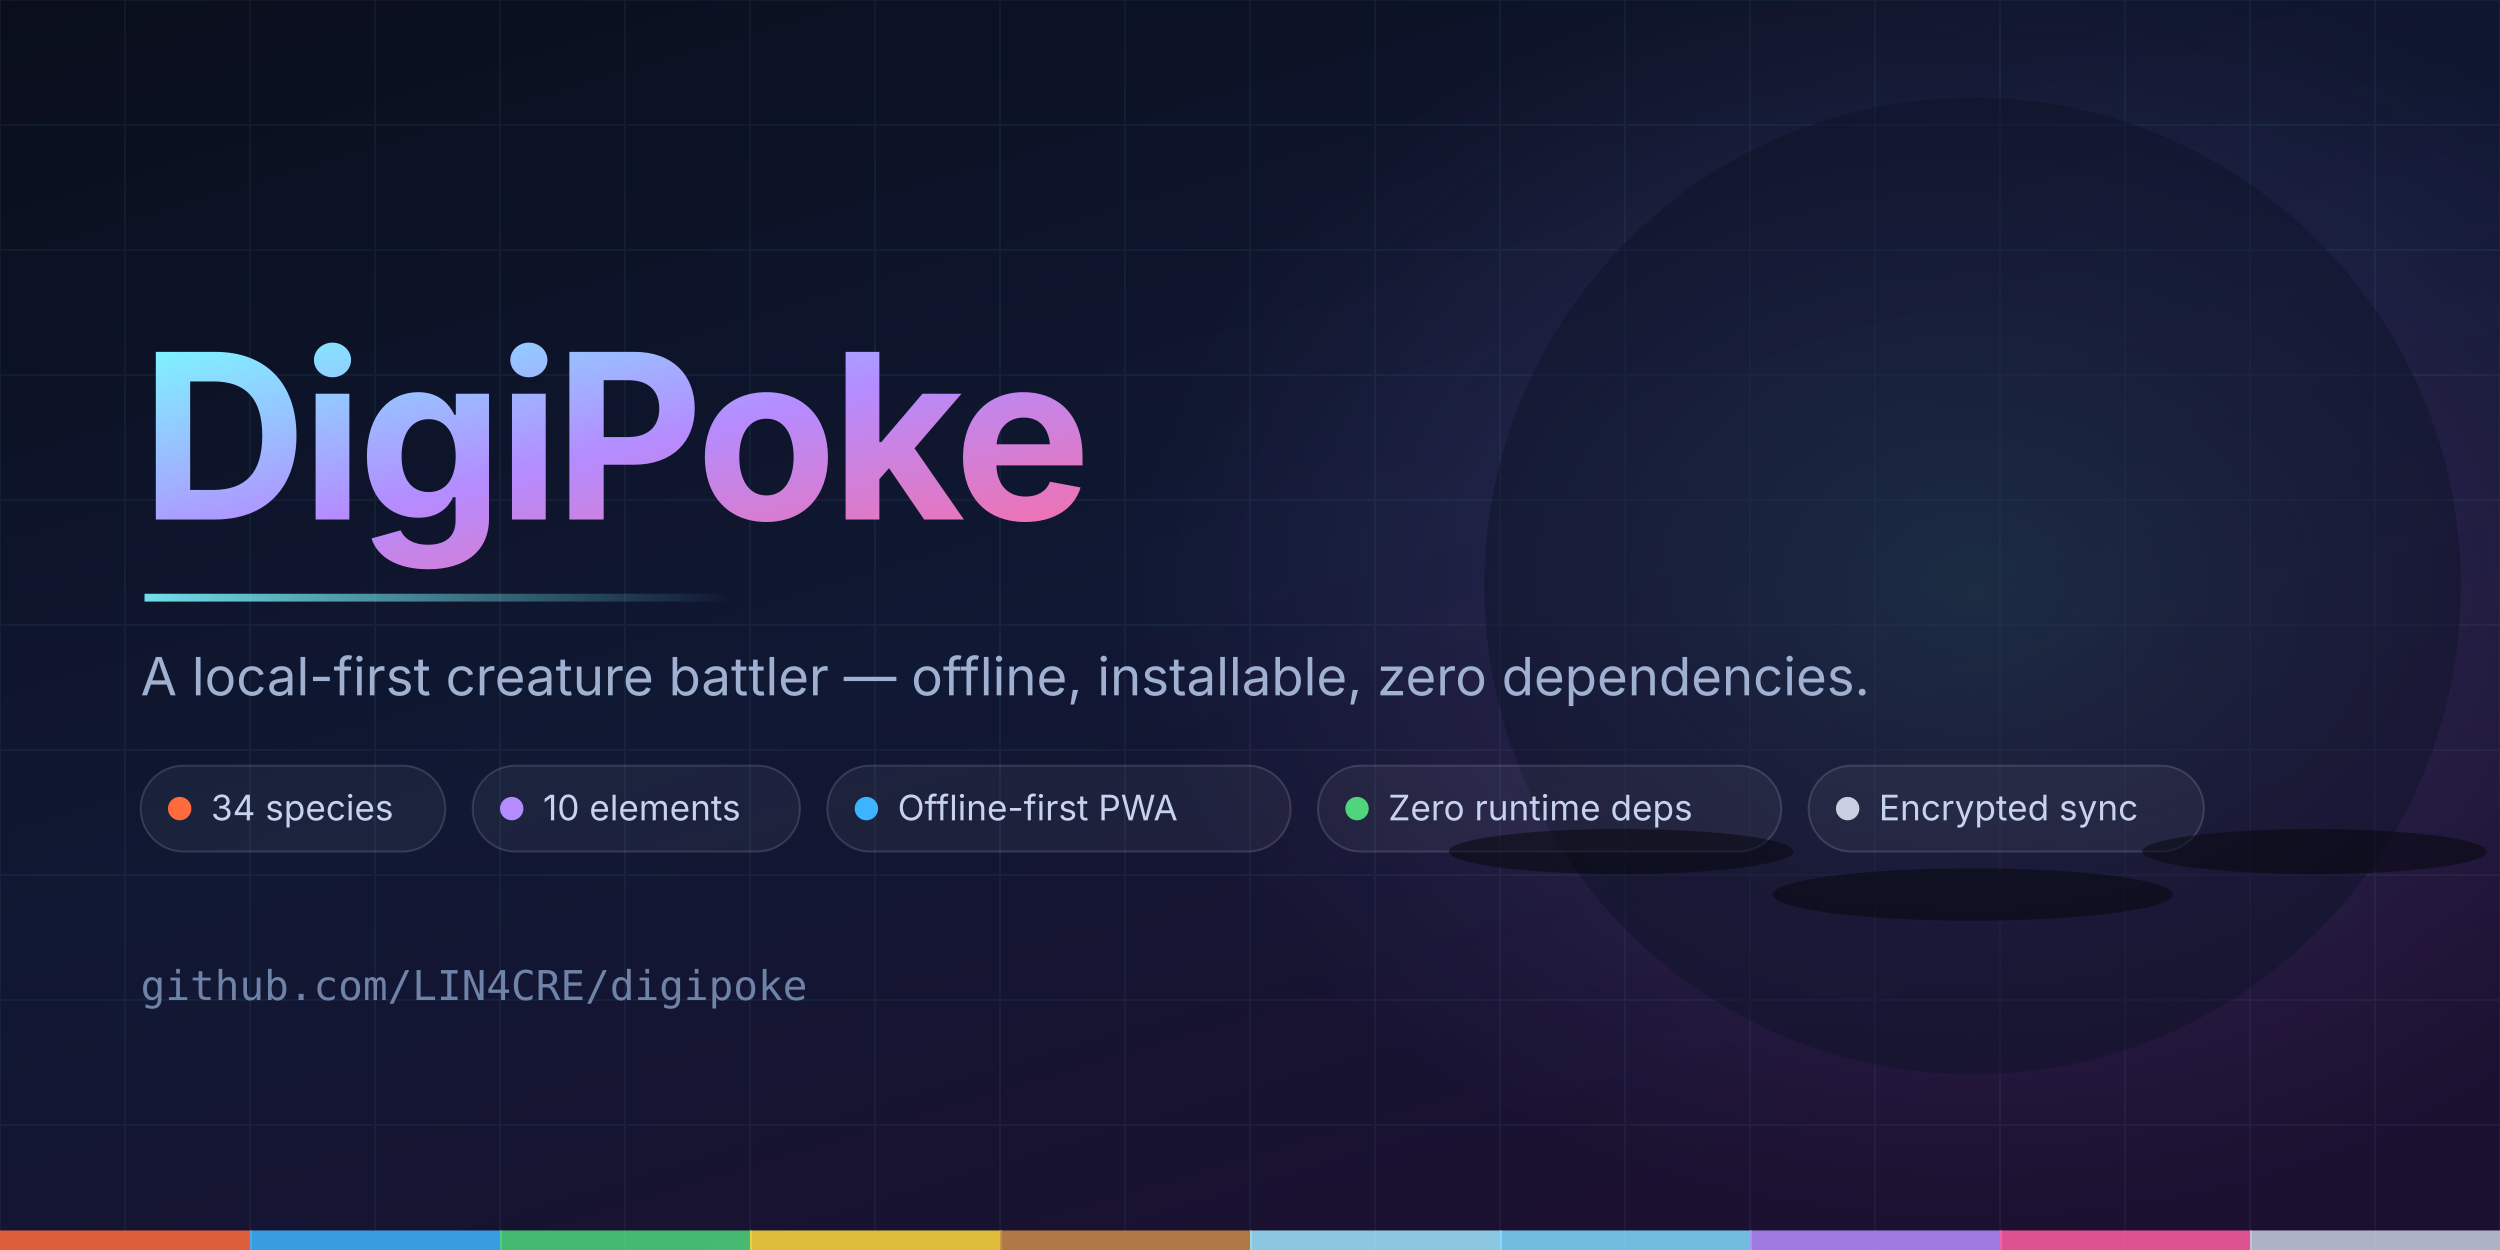
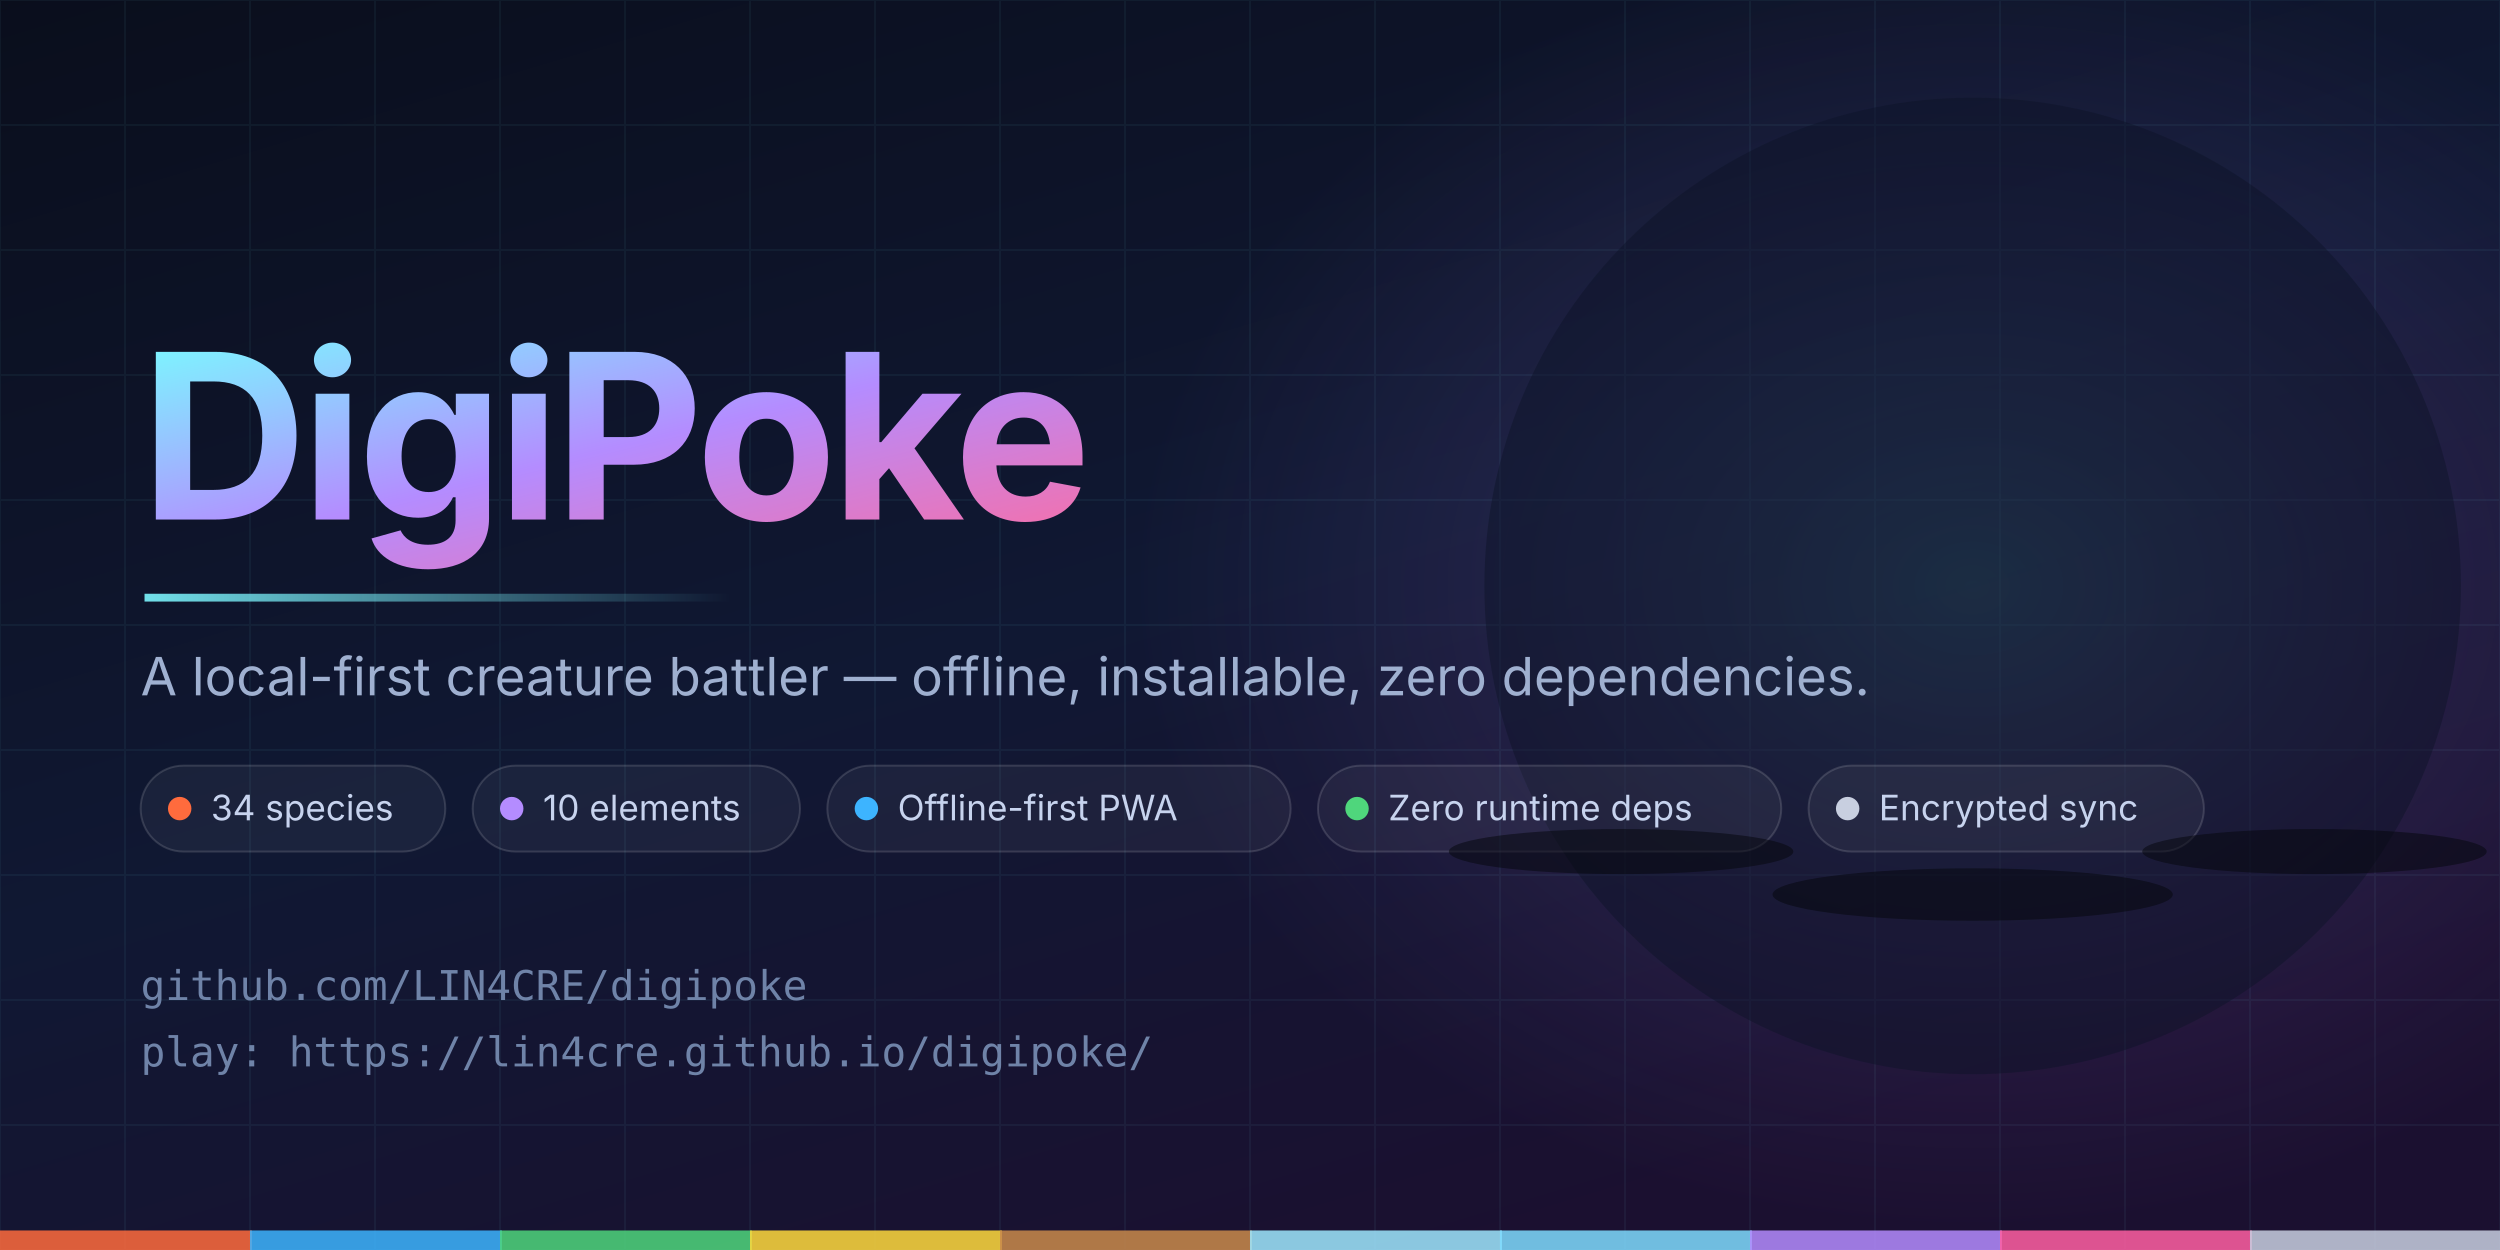
<svg xmlns="http://www.w3.org/2000/svg" width="1280" height="640" viewBox="0 0 1280 640" role="img" aria-label="DigiPoke — a local-first creature-collecting battler PWA">
  <defs>
    <linearGradient id="bg" x1="0" y1="0" x2="0.6" y2="1">
      <stop offset="0%" stop-color="#0a0e1c" />
      <stop offset="55%" stop-color="#101833" />
      <stop offset="100%" stop-color="#1b1030" />
    </linearGradient>
    <radialGradient id="haze" cx="0.5" cy="0.5" r="0.5">
      <stop offset="0%" stop-color="#7cf6ff" stop-opacity="0.20" />
      <stop offset="60%" stop-color="#b48cff" stop-opacity="0.08" />
      <stop offset="100%" stop-color="#b48cff" stop-opacity="0" />
    </radialGradient>
    <linearGradient id="title" x1="0" y1="0" x2="1" y2="1">
      <stop offset="0%" stop-color="#7cf6ff" />
      <stop offset="48%" stop-color="#b48cff" />
      <stop offset="100%" stop-color="#ff6b9d" />
    </linearGradient>
    <linearGradient id="rule" x1="0" y1="0" x2="1" y2="0">
      <stop offset="0%" stop-color="#7cf6ff" stop-opacity="0.9" />
      <stop offset="100%" stop-color="#7cf6ff" stop-opacity="0" />
    </linearGradient>
  </defs>
  <rect width="1280" height="640" fill="url(#bg)" />
  <path d="M0 0V640 M64 0V640 M128 0V640 M192 0V640 M256 0V640 M320 0V640 M384 0V640 M448 0V640 M512 0V640 M576 0V640 M640 0V640 M704 0V640 M768 0V640 M832 0V640 M896 0V640 M960 0V640 M1024 0V640 M1088 0V640 M1152 0V640 M1216 0V640 M1280 0V640 M0 0H1280 M0 64H1280 M0 128H1280 M0 192H1280 M0 256H1280 M0 320H1280 M0 384H1280 M0 448H1280 M0 512H1280 M0 576H1280 M0 640H1280" stroke="#7cf6ff" stroke-opacity="0.05" stroke-width="1" fill="none" />
  <ellipse cx="1010" cy="300" rx="430" ry="330" fill="url(#haze)" />
  <circle cx="1010" cy="300" r="250" fill="#0b1226" opacity="0.45" />
  <text x="72" y="266" font-family="Inter, 'Segoe UI', Helvetica, Arial, sans-serif" font-size="118" font-weight="700" letter-spacing="-3" fill="url(#title)">DigiPoke</text>
  <rect x="74" y="304" width="300" height="4" fill="url(#rule)" />
  <text x="72" y="356" font-family="Inter, 'Segoe UI', Helvetica, Arial, sans-serif" font-size="27" fill="#9fb0d0">A local-first creature battler — offline, installable, zero dependencies.</text>
  <g transform="translate(72 392)">
    <rect width="156" height="44" rx="22" fill="#ffffff" fill-opacity="0.05" stroke="#ffffff" stroke-opacity="0.14" />
    <circle cx="20" cy="22" r="6" fill="#ff6b3d" />
    <text x="36" y="28" fill="#c7d3ee" font-family="Inter, Segoe UI, Helvetica, Arial, sans-serif" font-size="18">34 species</text>
  </g>
  <g transform="translate(242 392)">
    <rect width="167.6" height="44" rx="22" fill="#ffffff" fill-opacity="0.05" stroke="#ffffff" stroke-opacity="0.14" />
    <circle cx="20" cy="22" r="6" fill="#b48cff" />
    <text x="36" y="28" fill="#c7d3ee" font-family="Inter, Segoe UI, Helvetica, Arial, sans-serif" font-size="18">10 elements</text>
  </g>
  <g transform="translate(423.6 392)">
    <rect width="237.2" height="44" rx="22" fill="#ffffff" fill-opacity="0.05" stroke="#ffffff" stroke-opacity="0.14" />
    <circle cx="20" cy="22" r="6" fill="#3db4ff" />
    <text x="36" y="28" fill="#c7d3ee" font-family="Inter, Segoe UI, Helvetica, Arial, sans-serif" font-size="18">Offline-first PWA</text>
  </g>
  <g transform="translate(674.8 392)">
    <rect width="237.2" height="44" rx="22" fill="#ffffff" fill-opacity="0.05" stroke="#ffffff" stroke-opacity="0.14" />
    <circle cx="20" cy="22" r="6" fill="#4fd67c" />
    <text x="36" y="28" fill="#c7d3ee" font-family="Inter, Segoe UI, Helvetica, Arial, sans-serif" font-size="18">Zero runtime deps</text>
  </g>
  <g transform="translate(926 392)">
    <rect width="202.4" height="44" rx="22" fill="#ffffff" fill-opacity="0.05" stroke="#ffffff" stroke-opacity="0.14" />
    <circle cx="20" cy="22" r="6" fill="#c8cfe0" />
    <text x="36" y="28" fill="#c7d3ee" font-family="Inter, Segoe UI, Helvetica, Arial, sans-serif" font-size="18">Encrypted sync</text>
  </g>
  <text x="72" y="512" font-family="'JetBrains Mono', 'SFMono-Regular', Consolas, monospace" font-size="21" fill="#6f83a8">github.com/LIN4CRE/digipoke</text>
+   <text x="72" y="546" font-family="'JetBrains Mono', 'SFMono-Regular', Consolas, monospace" font-size="21" fill="#6f83a8">play: https://lin4cre.github.io/digipoke/</text>
  <g>
    <ellipse cx="830" cy="436" rx="88.2" ry="11.55" fill="#05070f" opacity="0.55" />
    <g transform="translate(725 220)">
      <div class="portrait" style="--aura:#ff6b3d">
        <div class="portrait__ring" />
        <div class="portrait__platform" />
        <div class="portrait__art">
          <svg class="sprite sp--idle" width="210" height="210" viewBox="0 0 120 120" role="img" aria-hidden="true">
            <defs>
              <linearGradient id="bodysp1" x1="0.25" y1="0" x2="0.62" y2="1">
                <stop offset="0%" stop-color="#ffa27d" />
                <stop offset="45%" stop-color="#ff7a45" />
                <stop offset="100%" stop-color="#bd5a33" />
              </linearGradient>
              <radialGradient id="bellysp1" cx="0.5" cy="0.34" r="0.72">
                <stop offset="0%" stop-color="#ffe19a" stop-opacity="0.96" />
                <stop offset="70%" stop-color="#ffd166" stop-opacity="0.55" />
                <stop offset="100%" stop-color="#e0b85a" stop-opacity="0.08" />
              </radialGradient>
              <radialGradient id="aurasp1" cx="0.5" cy="0.5" r="0.5">
                <stop offset="0%" stop-color="#ff6b3d" stop-opacity="0.34" />
                <stop offset="62%" stop-color="#ff6b3d" stop-opacity="0.12" />
                <stop offset="100%" stop-color="#ff6b3d" stop-opacity="0" />
              </radialGradient>
              <linearGradient id="sheensp1" x1="0" y1="0" x2="0" y2="1">
                <stop offset="0%" stop-color="#ffffff" stop-opacity="0.42" />
                <stop offset="100%" stop-color="#ffffff" stop-opacity="0" />
              </linearGradient>
            </defs>
            <ellipse class="sp-shadow" cx="60" cy="110" rx="32" ry="6.5" fill="#04070e" opacity="0.34" />
            <circle cx="60" cy="62" r="55" fill="url(#aurasp1)" />
            <g transform="translate(120,0) scale(-1,1)">
              <g class="sp-body">
                <path class="sp-tail" d="M86 70 q15.6 -4.4 26 -22" fill="none" stroke="#ff7a45" stroke-width="9" stroke-linecap="round" />
                <path d="M86 70 q15.6 -4.4 26 -22" fill="none" stroke="#ffd166" stroke-width="4" stroke-linecap="round" opacity="0.55" />
                <rect x="34" y="84" width="14" height="24" rx="7" fill="#db693b" stroke="#914527" stroke-width="1.6" />
                <circle cx="41" cy="106.5" r="5.88" fill="#e1815a" stroke="#914527" stroke-width="1.2" />
                <rect x="50" y="86" width="14" height="22" rx="7" fill="#cc6237" stroke="#874124" stroke-width="1.6" />
                <circle cx="57" cy="106.5" r="5.88" fill="#d47b57" stroke="#874124" stroke-width="1.2" />
                <rect x="68" y="86" width="14" height="22" rx="7" fill="#cc6237" stroke="#874124" stroke-width="1.6" />
                <circle cx="75" cy="106.5" r="5.88" fill="#d47b57" stroke="#874124" stroke-width="1.2" />
                <rect x="82" y="84" width="14" height="24" rx="7" fill="#db693b" stroke="#914527" stroke-width="1.6" />
                <circle cx="89" cy="106.5" r="5.88" fill="#e1815a" stroke="#914527" stroke-width="1.2" />
                <ellipse cx="56" cy="70" rx="36" ry="24" fill="url(#bodysp1)" stroke="#8f4427" stroke-width="2.6" />
                <clipPath id="clipsp1">
                  <circle cx="50" cy="74" r="30" />
                </clipPath>
                <g clip-path="url(#clipsp1)">
                  <path d="M20 80 q30 -12 60 2" stroke="#ffd166" stroke-width="4.5" fill="none" opacity="0.8" stroke-linecap="round" />
                  <path d="M20 92 q30 -12 60 2" stroke="#ffd166" stroke-width="4" fill="none" opacity="0.6" stroke-linecap="round" />
                </g>
                <ellipse cx="58" cy="82" rx="24" ry="12" fill="url(#bellysp1)" />
                <ellipse cx="43.76" cy="59.92" rx="15.12" ry="6.24" fill="url(#sheensp1)" transform="rotate(-24 43.76 59.92)" />
                <ellipse cx="86" cy="50" rx="21" ry="19" fill="url(#bodysp1)" stroke="#8f4427" stroke-width="2.6" />
                <path d="M74 62 q11 9 22 3" stroke="#8f4427" stroke-width="2.2" fill="none" stroke-linecap="round" opacity="0.65" />
                <g class="sp-eyes">
                  <ellipse cx="81.8" cy="46" rx="8" ry="8.8" fill="#ffffff" stroke="#8a4225" stroke-width="1.4" />
                  <ellipse cx="82.8" cy="46.6" rx="5.0" ry="5.8" fill="#bd9b4b" />
                  <ellipse cx="82.8" cy="46.4" rx="2.4" ry="3.2" fill="#141821" />
                  <circle cx="79.9" cy="43.6" r="2.4" fill="#fff" opacity="0.95" />
                  <circle cx="85.2" cy="48.7" r="1.2" fill="#fff" opacity="0.7" />
                  <ellipse cx="98.2" cy="46" rx="8" ry="8.8" fill="#ffffff" stroke="#8a4225" stroke-width="1.4" />
                  <ellipse cx="99.2" cy="46.6" rx="5.0" ry="5.8" fill="#bd9b4b" />
                  <ellipse cx="99.2" cy="46.4" rx="2.4" ry="3.2" fill="#141821" />
                  <circle cx="96.3" cy="43.6" r="2.4" fill="#fff" opacity="0.95" />
                  <circle cx="101.6" cy="48.7" r="1.2" fill="#fff" opacity="0.7" />
                </g>
                <path d="M89.05 60 Q94 65.58 98.95 60" fill="none" stroke="#3a2f38" stroke-width="2.2" stroke-linecap="round" />
              </g>
            </g>
          </svg>
        </div>
      </div>
    </g>
  </g>
  <g>
    <ellipse cx="1010" cy="458" rx="102.48" ry="13.42" fill="#05070f" opacity="0.55" />
    <g transform="translate(888 208)">
      <div class="portrait" style="--aura:#3db4ff">
        <div class="portrait__ring" />
        <div class="portrait__platform" />
        <div class="portrait__art">
          <svg class="sprite sp--idle" width="244" height="244" viewBox="0 0 120 120" role="img" aria-hidden="true">
            <defs>
              <linearGradient id="bodysp2" x1="0.25" y1="0" x2="0.62" y2="1">
                <stop offset="0%" stop-color="#79c3f8" />
                <stop offset="45%" stop-color="#3fa9f5" />
                <stop offset="100%" stop-color="#2f7db5" />
              </linearGradient>
              <radialGradient id="bellysp2" cx="0.5" cy="0.34" r="0.72">
                <stop offset="0%" stop-color="#c6efff" stop-opacity="0.96" />
                <stop offset="70%" stop-color="#a8e6ff" stop-opacity="0.55" />
                <stop offset="100%" stop-color="#94cae0" stop-opacity="0.08" />
              </radialGradient>
              <radialGradient id="aurasp2" cx="0.5" cy="0.5" r="0.5">
                <stop offset="0%" stop-color="#3db4ff" stop-opacity="0.34" />
                <stop offset="62%" stop-color="#3db4ff" stop-opacity="0.12" />
                <stop offset="100%" stop-color="#3db4ff" stop-opacity="0" />
              </radialGradient>
              <linearGradient id="sheensp2" x1="0" y1="0" x2="0" y2="1">
                <stop offset="0%" stop-color="#ffffff" stop-opacity="0.42" />
                <stop offset="100%" stop-color="#ffffff" stop-opacity="0" />
              </linearGradient>
            </defs>
            <ellipse class="sp-shadow" cx="60" cy="110" rx="32" ry="6.5" fill="#04070e" opacity="0.34" />
            <circle cx="60" cy="62" r="55" fill="url(#aurasp2)" />
            <g transform="translate(120,0) scale(-1,1)">
              <g class="sp-body">
                <path d="M92 66 q-30 -34 -60 0 q30 34 60 0z" fill="url(#bodysp2)" stroke="#235f89" stroke-width="2.6" />
                <clipPath id="clipsp2">
                  <circle cx="66" cy="68" r="24" />
                </clipPath>
                <g clip-path="url(#clipsp2)">
                  <circle cx="55.92" cy="70.4" r="5.76" fill="#a8e6ff" opacity="0.85" />
                  <circle cx="74.64" cy="63.68" r="4.08" fill="#a8e6ff" opacity="0.75" />
                  <circle cx="67.92" cy="79.04" r="3.36" fill="#a8e6ff" opacity="0.65" />
                </g>
                <path d="M32 66 l-16 -14 v28 z" fill="#a8e6ff" stroke="#235f89" stroke-width="2" stroke-linejoin="round" />
                <path d="M62 40 q-6 -18 10 -22 q2 12 -4 20 z" fill="#a8e6ff" stroke="#235f89" stroke-width="1.8" />
                <ellipse cx="60" cy="76" rx="24" ry="10" fill="url(#bellysp2)" />
                <ellipse cx="56.48" cy="53.6" rx="11.76" ry="5.2" fill="url(#sheensp2)" transform="rotate(-24 56.48 53.6)" />
                <g class="sp-eyes">
                  <ellipse cx="75.3" cy="58" rx="8.5" ry="9.4" fill="#ffffff" stroke="#225b84" stroke-width="1.4" />
                  <ellipse cx="76.3" cy="58.7" rx="5.3" ry="6.1" fill="#7caabd" />
                  <ellipse cx="76.3" cy="58.4" rx="2.5" ry="3.4" fill="#141821" />
                  <circle cx="73.2" cy="55.5" r="2.5" fill="#fff" opacity="0.95" />
                  <circle cx="78.9" cy="60.9" r="1.3" fill="#fff" opacity="0.7" />
                  <ellipse cx="92.7" cy="58" rx="8.5" ry="9.4" fill="#ffffff" stroke="#225b84" stroke-width="1.4" />
                  <ellipse cx="93.7" cy="58.7" rx="5.3" ry="6.1" fill="#7caabd" />
                  <ellipse cx="93.7" cy="58.4" rx="2.5" ry="3.4" fill="#141821" />
                  <circle cx="90.7" cy="55.5" r="2.5" fill="#fff" opacity="0.95" />
                  <circle cx="96.3" cy="60.9" r="1.3" fill="#fff" opacity="0.7" />
                </g>
                <ellipse cx="66" cy="72" rx="6" ry="3.6" fill="#ff7d9c" opacity="0.28" />
                <ellipse cx="102" cy="72" rx="6" ry="3.6" fill="#ff7d9c" opacity="0.28" />
                <path d="M85.05 72 Q90 77.58 94.95 72" fill="none" stroke="#3a2f38" stroke-width="2.2" stroke-linecap="round" />
              </g>
            </g>
          </svg>
        </div>
      </div>
    </g>
  </g>
  <g>
    <ellipse cx="1185" cy="436" rx="88.2" ry="11.55" fill="#05070f" opacity="0.55" />
    <g transform="translate(1080 220)">
      <div class="portrait" style="--aura:#4fd67c">
        <div class="portrait__ring" />
        <div class="portrait__platform" />
        <div class="portrait__art">
          <svg class="sprite sp--idle" width="210" height="210" viewBox="0 0 120 120" role="img" aria-hidden="true">
            <defs>
              <linearGradient id="bodysp3" x1="0.25" y1="0" x2="0.62" y2="1">
                <stop offset="0%" stop-color="#8cd697" />
                <stop offset="45%" stop-color="#5ac46a" />
                <stop offset="100%" stop-color="#43914e" />
              </linearGradient>
              <radialGradient id="bellysp3" cx="0.5" cy="0.34" r="0.72">
                <stop offset="0%" stop-color="#76b58a" stop-opacity="0.96" />
                <stop offset="70%" stop-color="#2f8f4e" stop-opacity="0.55" />
                <stop offset="100%" stop-color="#297e45" stop-opacity="0.08" />
              </radialGradient>
              <radialGradient id="aurasp3" cx="0.5" cy="0.5" r="0.5">
                <stop offset="0%" stop-color="#4fd67c" stop-opacity="0.34" />
                <stop offset="62%" stop-color="#4fd67c" stop-opacity="0.12" />
                <stop offset="100%" stop-color="#4fd67c" stop-opacity="0" />
              </radialGradient>
              <linearGradient id="sheensp3" x1="0" y1="0" x2="0" y2="1">
                <stop offset="0%" stop-color="#ffffff" stop-opacity="0.42" />
                <stop offset="100%" stop-color="#ffffff" stop-opacity="0" />
              </linearGradient>
            </defs>
            <ellipse class="sp-shadow" cx="60" cy="110" rx="32" ry="6.5" fill="#04070e" opacity="0.34" />
            <circle cx="60" cy="62" r="55" fill="url(#aurasp3)" />
            <g transform="translate(120,0) scale(-1,1)">
              <g class="sp-body">
                <rect x="28" y="88" width="15" height="16" rx="7.5" fill="#4fac5d" stroke="#34723d" stroke-width="1.6" />
                <circle cx="35.5" cy="102.5" r="6.3" fill="#6bb977" stroke="#34723d" stroke-width="1.2" />
                <rect x="76" y="88" width="15" height="16" rx="7.5" fill="#4fac5d" stroke="#34723d" stroke-width="1.6" />
                <circle cx="83.5" cy="102.5" r="6.3" fill="#6bb977" stroke="#34723d" stroke-width="1.2" />
                <ellipse cx="60" cy="66" rx="38" ry="35" fill="url(#bodysp3)" stroke="#326e3b" stroke-width="2.6" />
                <clipPath id="clipsp3">
                  <circle cx="60" cy="70" r="34" />
                </clipPath>
                <g clip-path="url(#clipsp3)">
                  <path d="M60 53 q23.8 -18.7 6.8 28.9 q-21.08 1.7 -6.8 -28.9z" fill="#2f8f4e" opacity="0.85" />
                  <path d="M60 63.2 l13.6 14.28" stroke="#216437" stroke-width="1.6" fill="none" opacity="0.6" />
                </g>
                <ellipse cx="60" cy="80" rx="21" ry="17" fill="url(#bellysp3)" />
                <ellipse cx="47.08" cy="51.3" rx="15.96" ry="9.1" fill="url(#sheensp3)" transform="rotate(-24 47.08 51.3)" />
                <rect x="20" y="70" width="13" height="12" rx="6.5" fill="#53b462" stroke="#377741" stroke-width="1.6" />
                <circle cx="26.5" cy="80.5" r="5.46" fill="#6fc07b" stroke="#377741" stroke-width="1.2" />
                <rect x="87" y="70" width="13" height="12" rx="6.5" fill="#53b462" stroke="#377741" stroke-width="1.6" />
                <circle cx="93.5" cy="80.5" r="5.46" fill="#6fc07b" stroke="#377741" stroke-width="1.2" />
                <path d="M54.6 34 L60 16 L65.4 34 Z" fill="#2f8f4e" stroke="#367640" stroke-width="1.5" stroke-linejoin="round" />
                <g class="sp-eyes">
                  <ellipse cx="50.3" cy="60" rx="9.5" ry="10.5" fill="#ffffff" stroke="#316a39" stroke-width="1.4" />
                  <ellipse cx="51.4" cy="60.8" rx="5.9" ry="6.8" fill="#236a3a" />
                  <ellipse cx="51.4" cy="60.5" rx="2.9" ry="3.8" fill="#141821" />
                  <circle cx="48.0" cy="57.1" r="2.9" fill="#fff" opacity="0.95" />
                  <circle cx="54.3" cy="63.2" r="1.4" fill="#fff" opacity="0.7" />
                  <ellipse cx="69.7" cy="60" rx="9.5" ry="10.5" fill="#ffffff" stroke="#316a39" stroke-width="1.4" />
                  <ellipse cx="70.9" cy="60.8" rx="5.9" ry="6.8" fill="#236a3a" />
                  <ellipse cx="70.9" cy="60.5" rx="2.9" ry="3.8" fill="#141821" />
                  <circle cx="67.5" cy="57.1" r="2.9" fill="#fff" opacity="0.95" />
                  <circle cx="73.7" cy="63.2" r="1.4" fill="#fff" opacity="0.7" />
                </g>
                <ellipse cx="40" cy="74" rx="6" ry="3.6" fill="#ff7d9c" opacity="0.42" />
                <ellipse cx="80" cy="74" rx="6" ry="3.6" fill="#ff7d9c" opacity="0.42" />
                <path d="M54.5 74 Q60 80.2 65.5 74" fill="none" stroke="#3a2f38" stroke-width="2.2" stroke-linecap="round" />
              </g>
            </g>
          </svg>
        </div>
      </div>
    </g>
  </g>
  <rect x="0" y="630" width="129" height="10" fill="#ff6b3d" opacity="0.85" />
  <rect x="128" y="630" width="129" height="10" fill="#3db4ff" opacity="0.85" />
  <rect x="256" y="630" width="129" height="10" fill="#4fd67c" opacity="0.85" />
  <rect x="384" y="630" width="129" height="10" fill="#ffd93d" opacity="0.85" />
  <rect x="512" y="630" width="129" height="10" fill="#c98a4b" opacity="0.85" />
  <rect x="640" y="630" width="129" height="10" fill="#9fe8ff" opacity="0.85" />
  <rect x="768" y="630" width="129" height="10" fill="#7fdcff" opacity="0.85" />
  <rect x="896" y="630" width="129" height="10" fill="#b48cff" opacity="0.85" />
  <rect x="1024" y="630" width="129" height="10" fill="#ff5fa2" opacity="0.85" />
  <rect x="1152" y="630" width="129" height="10" fill="#c8cfe0" opacity="0.85" />
</svg>
